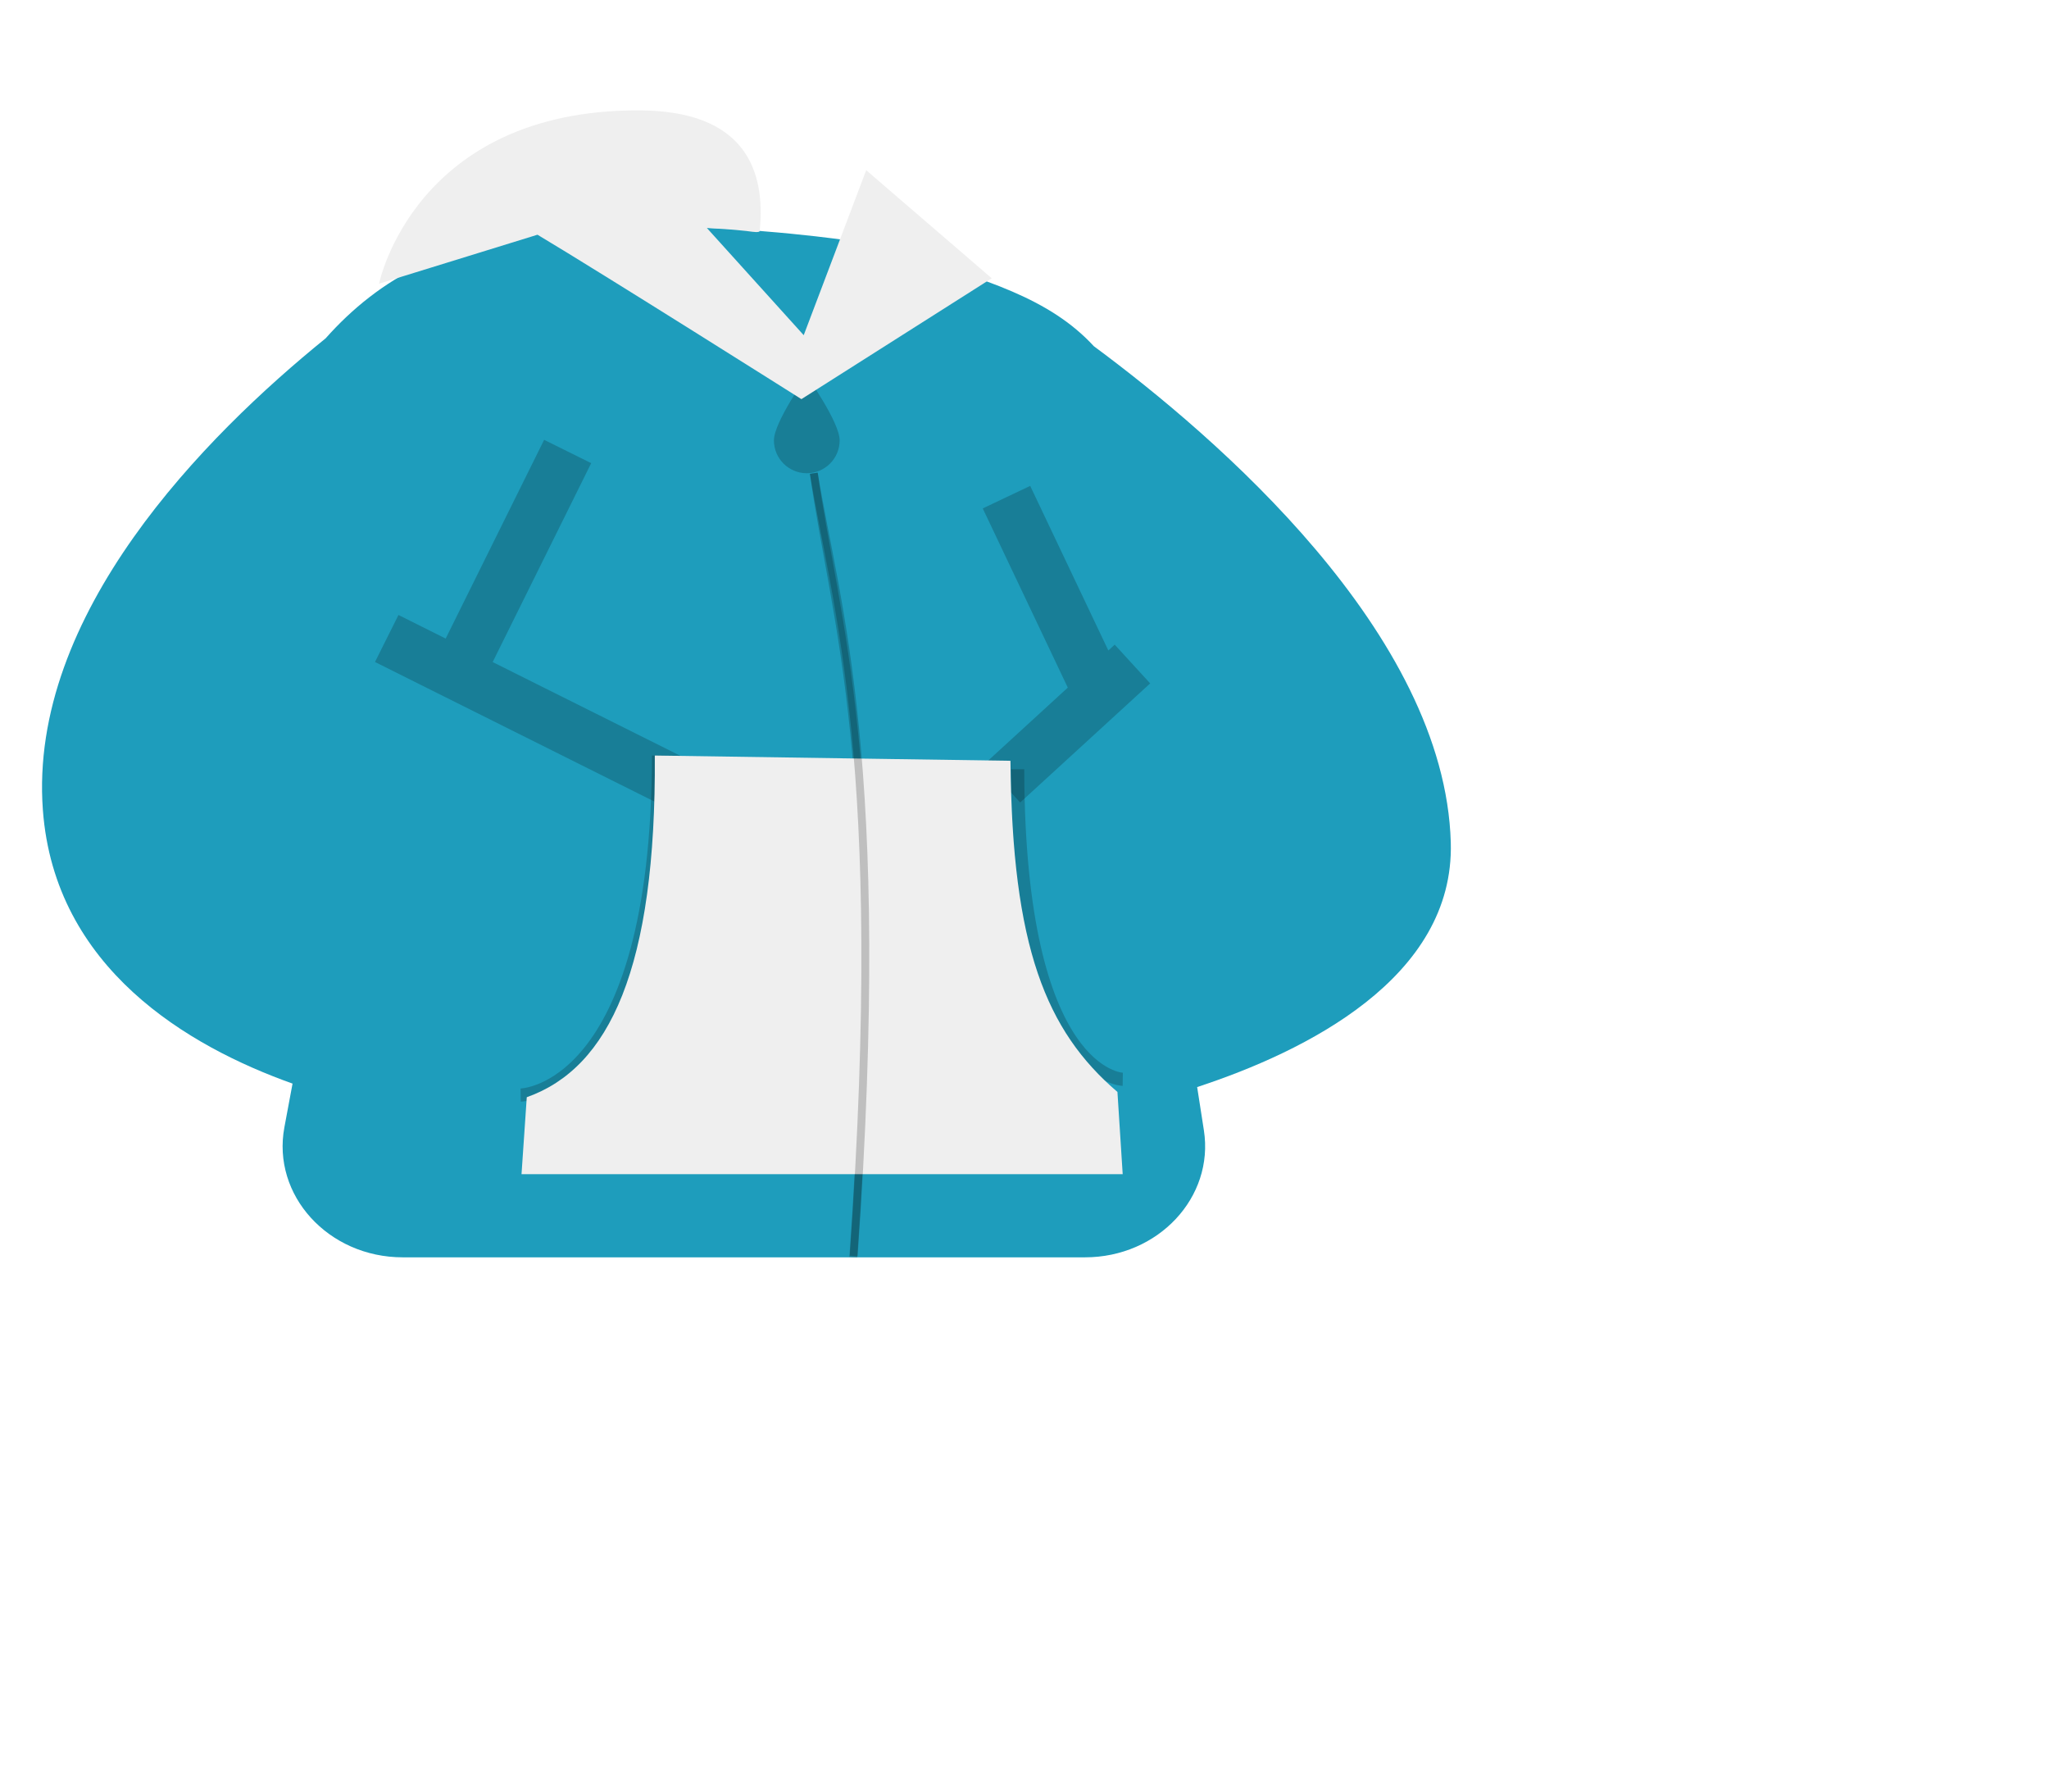
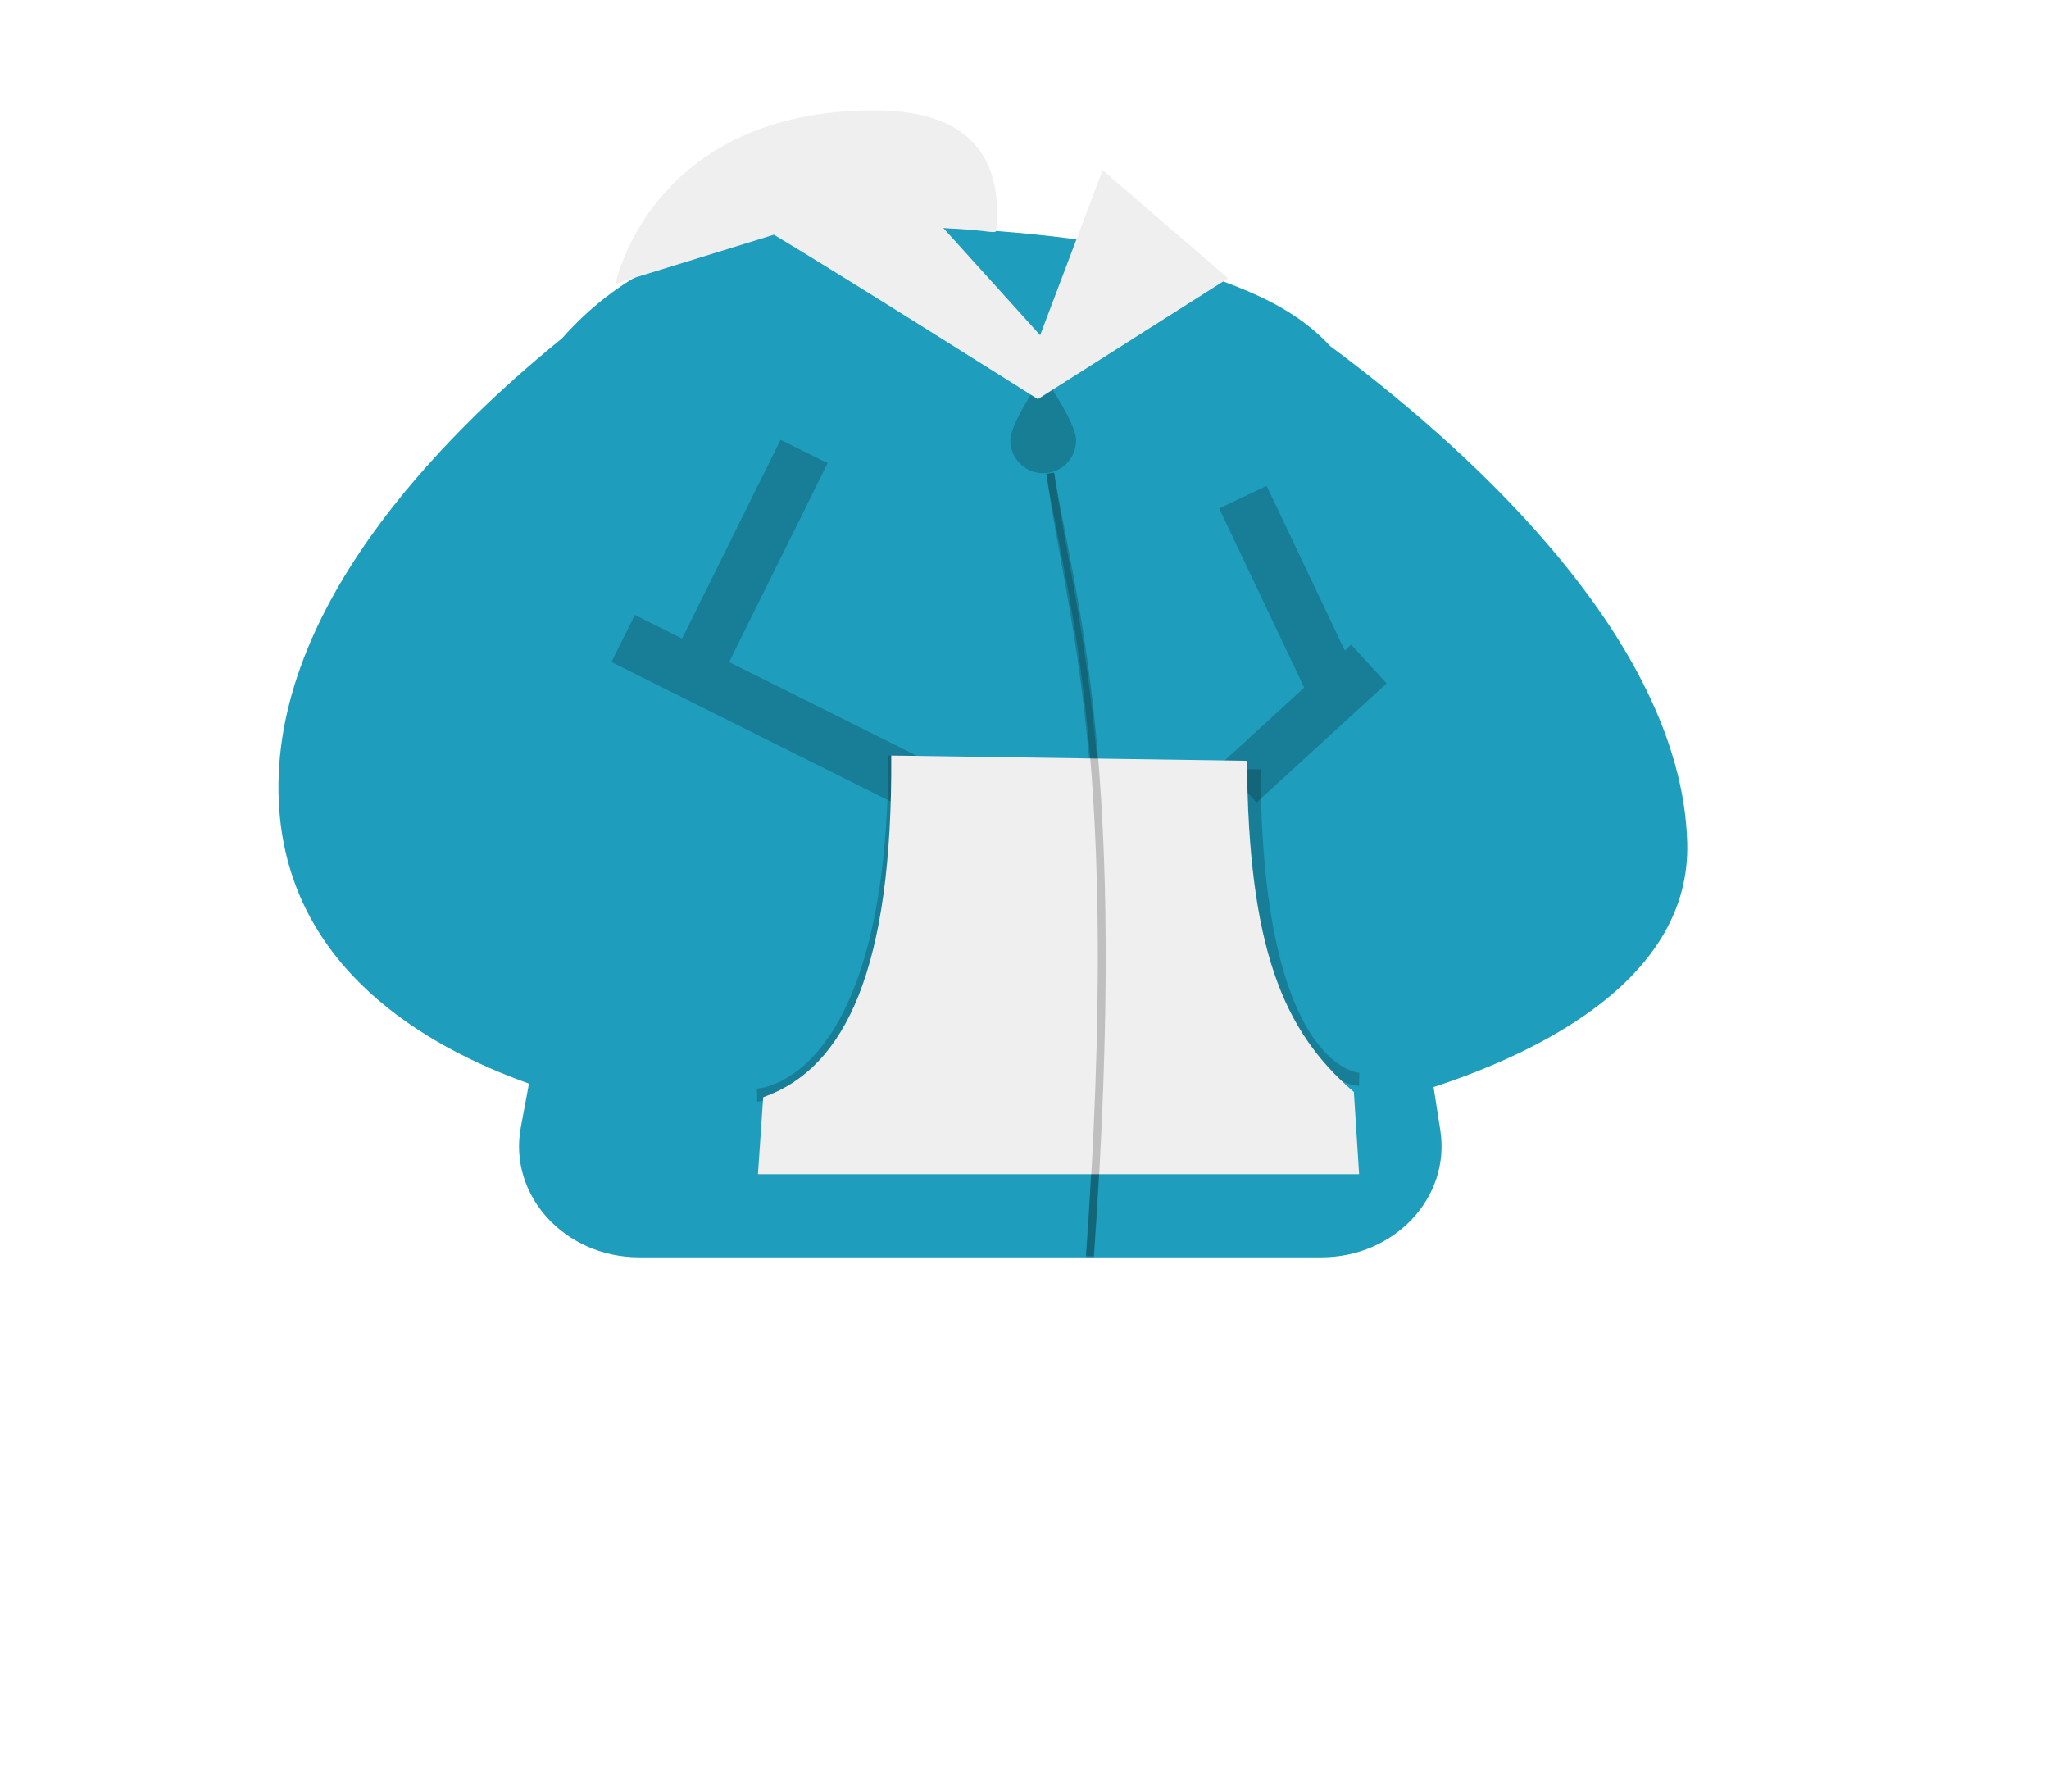
- <svg xmlns="http://www.w3.org/2000/svg" width="780" height="682" viewBox="0 0 780 682" fill="none">
+ <svg xmlns="http://www.w3.org/2000/svg" width="780" height="682" viewBox="-50 0 700 682" fill="none">
  <g id="Man / Body / 8">
    <g id="Group 32">
      <g id="Hoody">
        <path id="Hoody_2" fill-rule="evenodd" clip-rule="evenodd" d="M16.32 308.276C20.784 368.509 71.65 398.273 111.365 412.417L108.262 429.034C103.434 454.892 124.958 478.538 153.328 478.538H413.022C440.874 478.538 462.258 455.706 458.29 430.206L455.726 413.734C496.791 400.254 553.706 372.233 552.277 320.699C550.067 241.031 462.802 166.083 416.401 131.766C399.61 113.584 375.522 106.379 340.9 96.023C336.981 94.851 332.927 93.638 328.734 92.365C328.734 92.365 217.328 74.205 160.918 100.667C146.125 107.606 133.953 117.515 123.963 128.768C78.002 165.999 10.798 233.759 16.32 308.276Z" fill="#1E9DBC" />
      </g>
      <path id="Shape" opacity="0.199" d="M420.299 255.833L415.782 257.977L418.684 264.091L423.676 259.52L420.299 255.833ZM389.8 191.586L394.317 189.442L392.172 184.925L387.655 187.069L389.8 191.586ZM380.766 195.874L378.622 191.357L374.105 193.502L376.249 198.018L380.766 195.874ZM414.168 266.236L418.684 264.091V264.091L414.168 266.236ZM417.07 272.35L412.553 274.494L415.456 280.608L420.447 276.037L417.07 272.35ZM422.061 267.779L418.684 264.091L422.061 267.779ZM430.783 259.791L434.16 263.479L437.847 260.102L434.47 256.414L430.783 259.791ZM424.029 252.417L427.716 249.04L424.339 245.352L420.652 248.729L424.029 252.417ZM423.201 261.947L418.684 264.091L423.201 261.947ZM420.299 255.833L424.816 253.689L421.913 247.574L416.922 252.146L420.299 255.833ZM423.558 262.698L425.702 267.215L430.219 265.07L428.075 260.554L423.558 262.698ZM419.272 264.732L417.127 260.216L411.013 263.118L415.584 268.109L419.272 264.732ZM422.061 267.779L425.438 271.466L429.126 268.089L425.749 264.402L422.061 267.779ZM388.66 298.369L384.972 301.746L388.349 305.433L392.037 302.056L388.66 298.369ZM381.906 290.995L378.529 287.307L374.842 290.684L378.219 294.371L381.906 290.995ZM415.307 260.404L411.931 256.717L415.307 260.404ZM178.647 258.684L183.127 260.903L178.647 258.684ZM218.354 178.537L222.834 180.756L225.054 176.276L220.574 174.056L218.354 178.537ZM176.42 263.178L174.186 267.652L178.674 269.893L180.9 265.398L176.42 263.178ZM171.932 260.937L169.698 265.41H169.698L171.932 260.937ZM149.454 249.711L144.981 247.477L142.747 251.95L147.22 254.184L149.454 249.711ZM153.922 240.765L156.156 236.291L151.683 234.057L149.449 238.531L153.922 240.765ZM171.913 249.75L169.679 254.223L174.166 256.464L176.393 251.969L171.913 249.75ZM209.393 174.097L211.613 169.617L207.133 167.397L204.913 171.878L209.393 174.097ZM176.4 251.991L174.166 256.464L176.4 251.991ZM171.913 249.75L174.147 245.277L169.659 243.035L167.433 247.53L171.913 249.75ZM252.924 290.209L257.397 292.443L259.631 287.969L255.158 285.735L252.924 290.209ZM248.456 299.155L246.222 303.628L250.695 305.862L252.929 301.389L248.456 299.155ZM171.932 260.937L167.459 258.703L165.225 263.176L169.698 265.41L171.932 260.937ZM172.143 260.517L176.616 262.751L178.857 258.263L174.362 256.036L172.143 260.517ZM167.675 258.303L163.195 256.084L160.975 260.564L165.456 262.784L167.675 258.303ZM169.686 254.244L174.166 256.464L169.686 254.244ZM424.816 253.689L394.317 189.442L385.283 193.73L415.782 257.977L424.816 253.689ZM387.655 187.069L378.622 191.357L382.91 200.391L391.944 196.103L387.655 187.069ZM376.249 198.018L409.651 268.38L418.684 264.091L385.283 193.73L376.249 198.018ZM409.651 268.38L412.553 274.494L421.587 270.206L418.684 264.091L409.651 268.38ZM420.447 276.037L425.438 271.466L418.684 264.091L413.693 268.663L420.447 276.037ZM425.438 271.466L434.16 263.479L427.406 256.104L418.684 264.091L425.438 271.466ZM434.47 256.414L427.716 249.04L420.342 255.794L427.095 263.168L434.47 256.414ZM420.652 248.729L416.922 252.146L423.676 259.52L427.406 256.104L420.652 248.729ZM427.718 259.803L424.816 253.689L415.782 257.977L418.684 264.091L427.718 259.803ZM428.075 260.554L427.718 259.803L418.684 264.091L419.041 264.842L428.075 260.554ZM421.416 269.249L425.702 267.215L421.413 258.181L417.127 260.216L421.416 269.249ZM425.749 264.402L422.959 261.355L415.584 268.109L418.374 271.156L425.749 264.402ZM392.037 302.056L425.438 271.466L418.684 264.091L385.283 294.682L392.037 302.056ZM378.219 294.371L384.972 301.746L392.347 294.992L385.593 287.618L378.219 294.371ZM411.931 256.717L378.529 287.307L385.283 294.682L418.684 264.091L411.931 256.717ZM416.922 252.146L411.931 256.717L418.684 264.091L423.676 259.52L416.922 252.146ZM183.127 260.903L222.834 180.756L213.874 176.317L174.166 256.464L183.127 260.903ZM180.9 265.398L183.127 260.903L174.166 256.464L171.94 260.959L180.9 265.398ZM169.698 265.41L174.186 267.652L178.654 258.705L174.166 256.464L169.698 265.41ZM147.22 254.184L169.698 265.41L174.166 256.464L151.688 245.238L147.22 254.184ZM149.449 238.531L144.981 247.477L153.927 251.945L158.395 242.999L149.449 238.531ZM174.147 245.277L156.156 236.291L151.688 245.238L169.679 254.223L174.147 245.277ZM204.913 171.878L167.433 247.53L176.393 251.969L213.874 176.317L204.913 171.878ZM220.574 174.056L211.613 169.617L207.174 178.578L216.134 183.017L220.574 174.056ZM178.634 247.518L174.147 245.277L169.679 254.223L174.166 256.464L178.634 247.518ZM255.158 285.735L178.634 247.518L174.166 256.464L250.69 294.682L255.158 285.735ZM252.929 301.389L257.397 292.443L248.451 287.975L243.983 296.921L252.929 301.389ZM169.698 265.41L246.222 303.628L250.69 294.682L174.166 256.464L169.698 265.41ZM167.669 258.283L167.459 258.703L176.406 263.171L176.616 262.751L167.669 258.283ZM165.456 262.784L169.923 264.997L174.362 256.036L169.895 253.823L165.456 262.784ZM165.206 252.025L163.195 256.084L172.156 260.523L174.166 256.464L165.206 252.025ZM167.433 247.53L165.206 252.025L174.166 256.464L176.393 251.969L167.433 247.53Z" fill="black" />
      <path id="Fill 24" opacity="0.203" fill-rule="evenodd" clip-rule="evenodd" d="M319.636 167.599C319.636 174.511 314.034 180.111 307.124 180.111C300.212 180.111 294.61 174.511 294.61 167.599C294.61 160.689 307.124 143.087 307.124 143.087C307.124 143.087 319.636 160.689 319.636 167.599Z" fill="black" />
      <path id="Stroke 28" opacity="0.196" d="M198.201 416.779C198.201 416.779 250.411 416.071 250.691 287.555" stroke="black" stroke-width="5" />
      <path id="Stroke 30" opacity="0.199" d="M427.406 410.779C427.406 410.779 387.619 410.132 387.406 292.779" stroke="black" stroke-width="5" />
      <path id="Stroke 22" opacity="0.203" d="M309.792 180.111C317.537 235.96 338.148 289.554 324.834 478.47" stroke="black" stroke-width="3" />
      <g id="Pockets and hood">
        <path id="Pockets" fill-rule="evenodd" clip-rule="evenodd" d="M144.303 107.962C144.303 107.962 157.699 41.828 243.145 42C283.223 42.08 291.599 64.322 289.195 87.919C289.125 88.599 286.609 88.252 285.025 88.033C284.677 87.985 284.374 87.943 284.152 87.919C278.078 87.281 275.713 87.149 271.864 86.934L271.864 86.934L271.863 86.934C271.153 86.894 270.392 86.852 269.548 86.803C269.399 86.794 269.249 86.786 269.098 86.778L305.954 127.571L329.744 64.781L377.534 105.915L305.074 151.907C305.074 151.907 229.483 104.18 204.609 89.333L144.303 107.962ZM427.379 446.882H323.979H198.529L200.529 417.594C231.999 406.466 249.807 368.438 249.269 287.554L321.108 288.616L384.657 289.554C385.283 360.316 398.163 392.316 425.379 415.594L427.379 446.882Z" fill="#EFEFEF" />
      </g>
      <path id="Stroke 22_2" opacity="0.201" d="M309.792 180.111C318.146 230.798 338.293 289.084 324.979 478" stroke="black" stroke-width="3" />
    </g>
  </g>
</svg>
